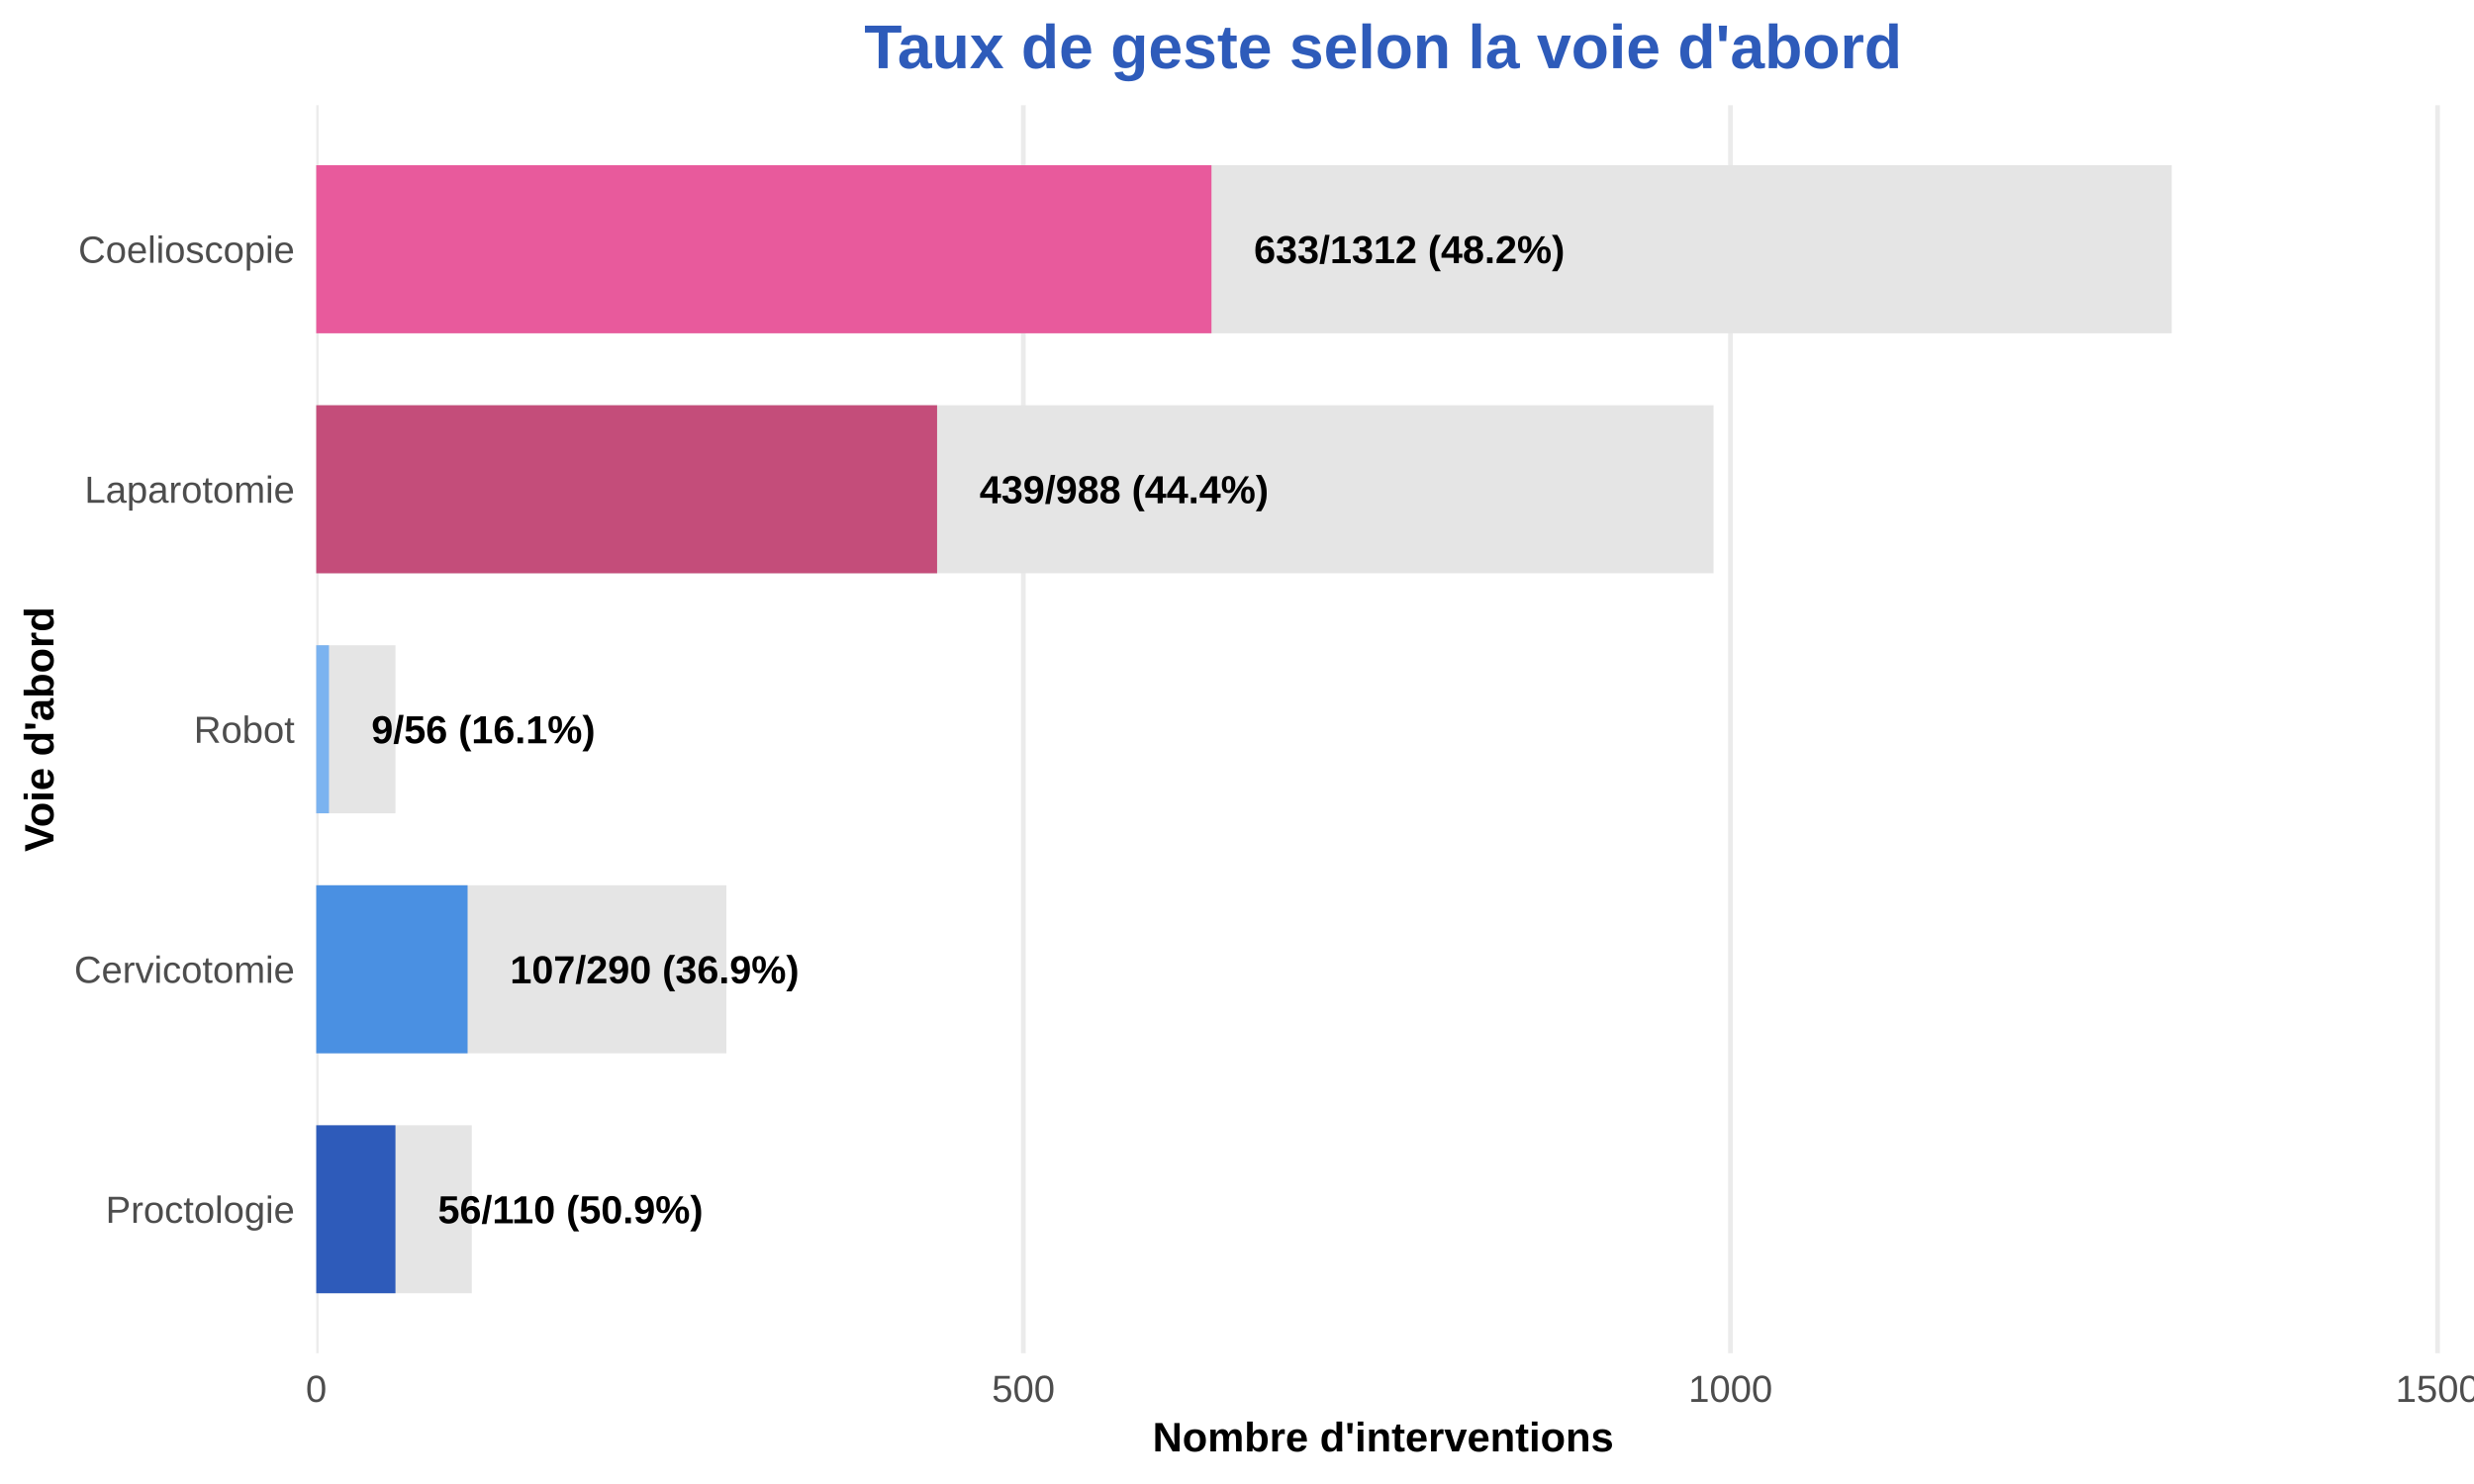
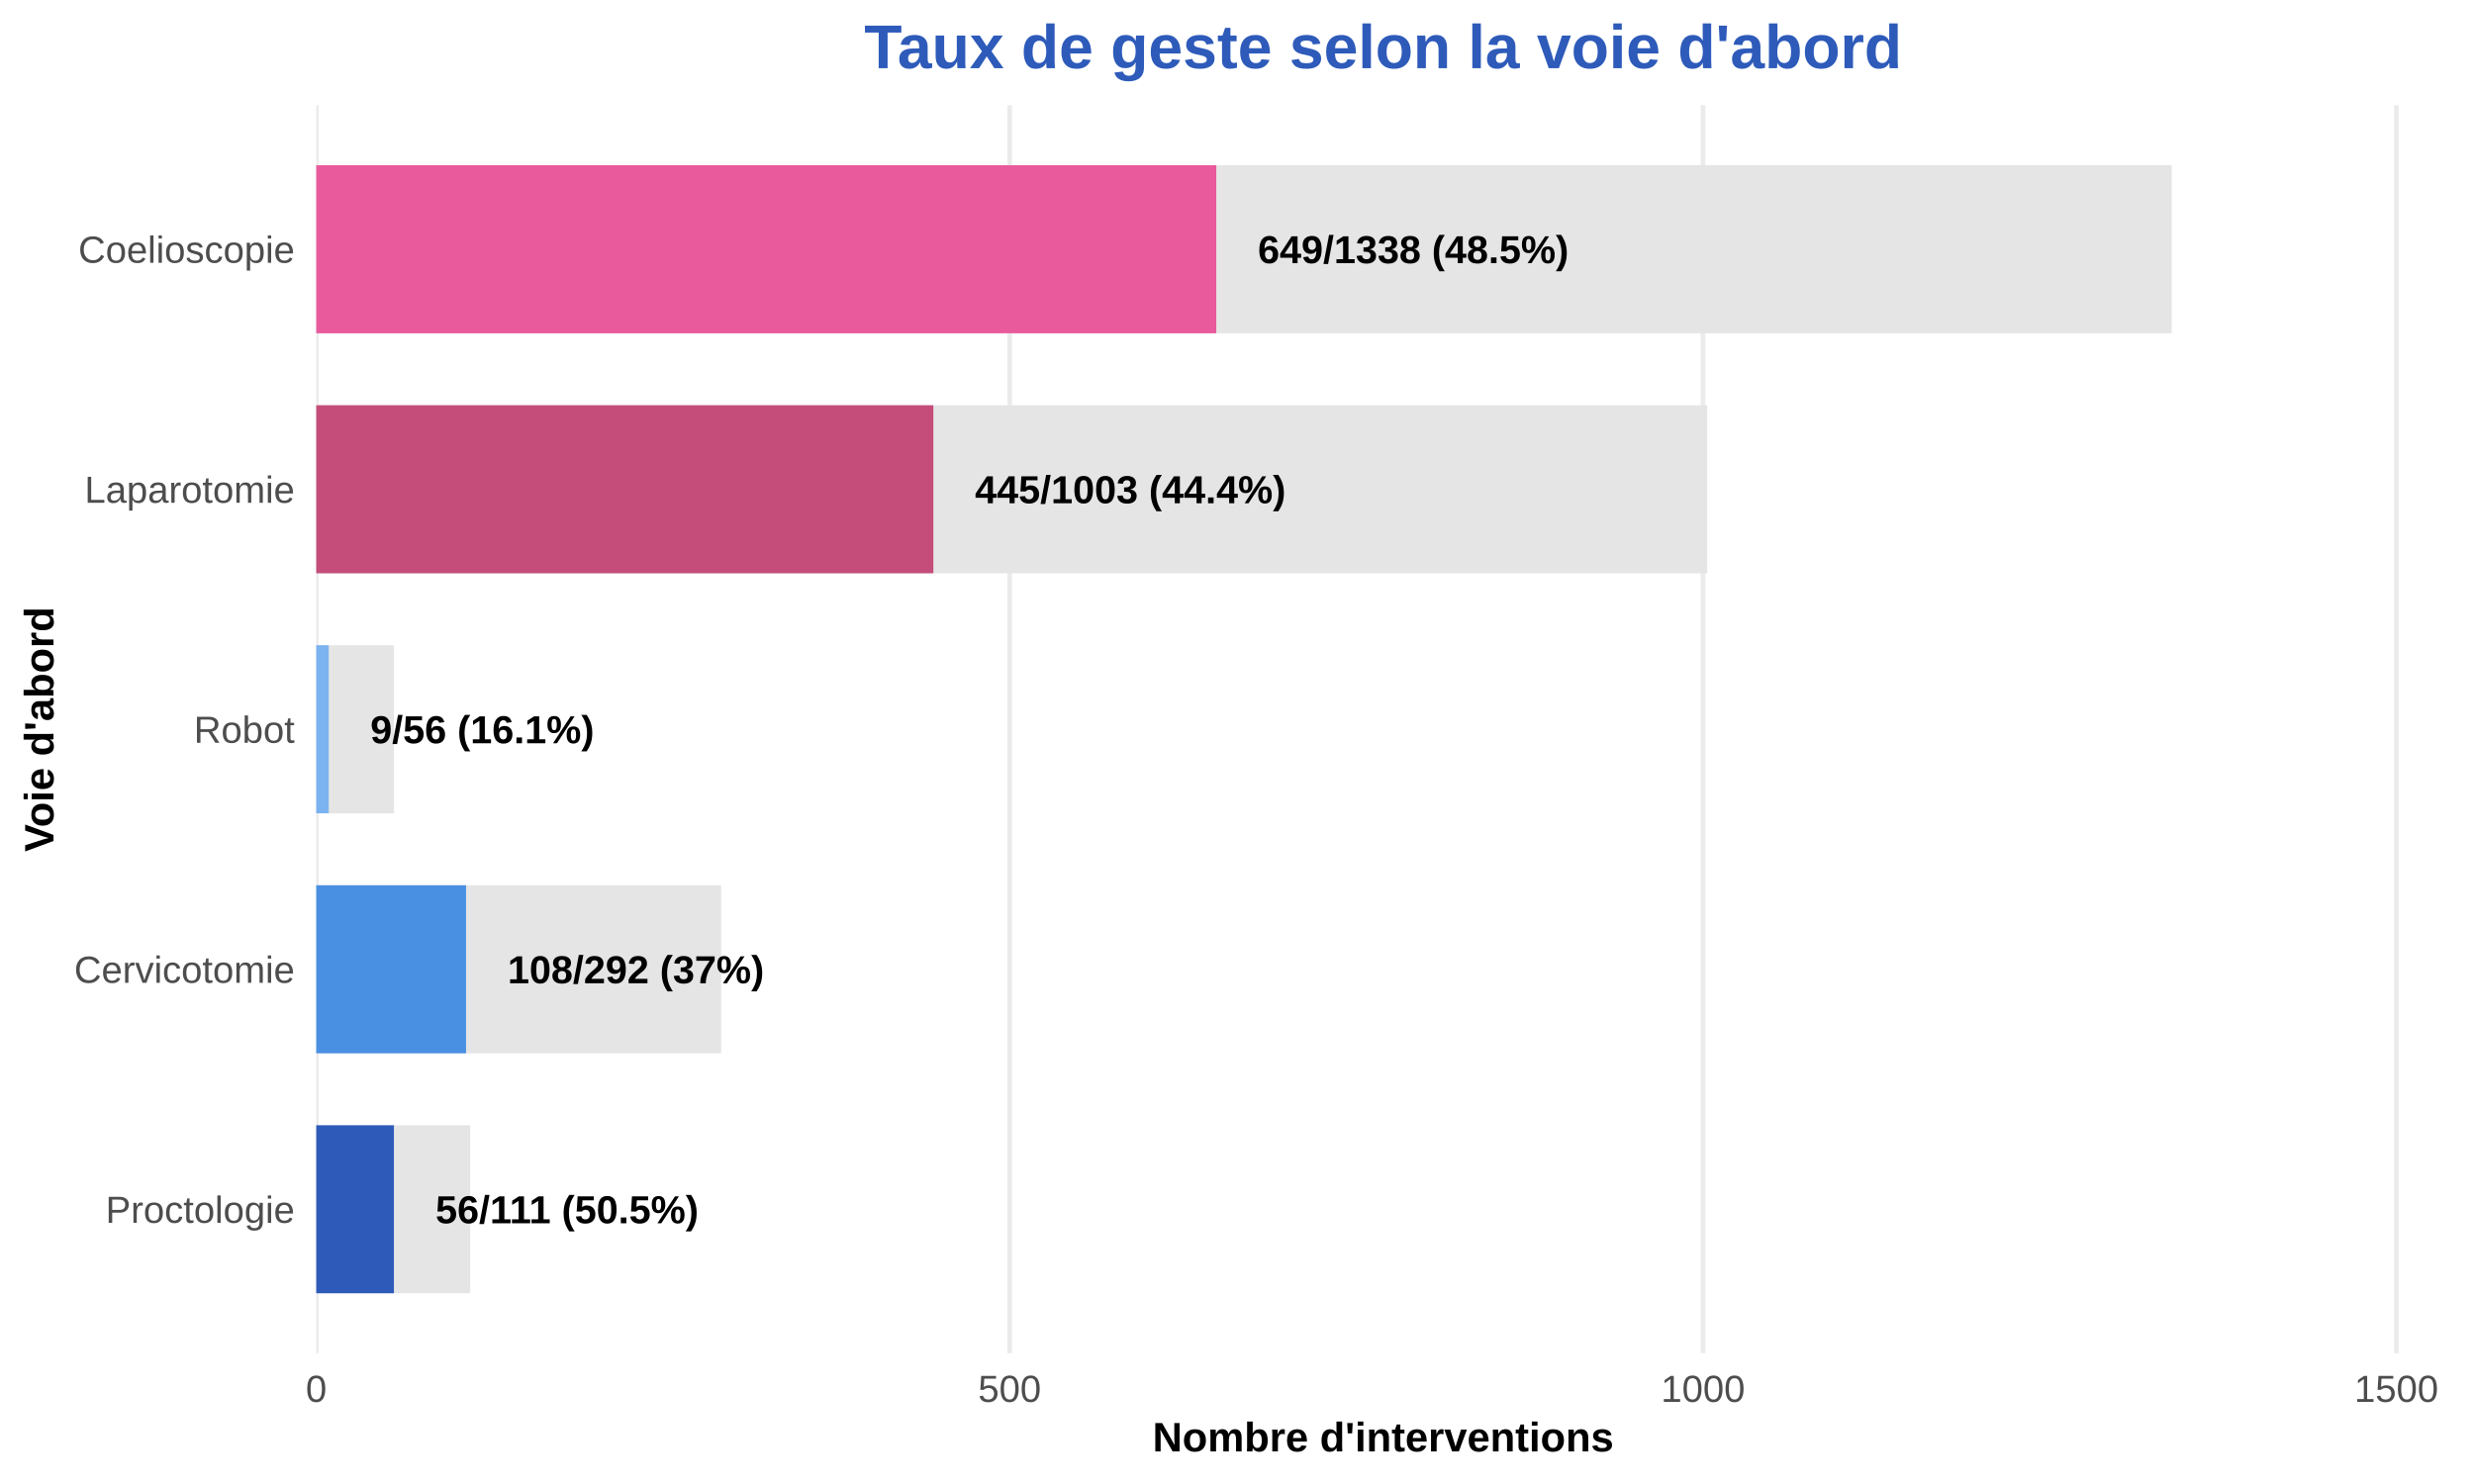
<svg xmlns="http://www.w3.org/2000/svg" width="720.00pt" height="432.00pt" viewBox="0 0 720.00 432.00">
  <g class="svglite">
    <defs>
      <style type="text/css">
    .svglite line, .svglite polyline, .svglite polygon, .svglite path, .svglite rect, .svglite circle {
      fill: none;
      stroke: #000000;
      stroke-linecap: round;
      stroke-linejoin: round;
      stroke-miterlimit: 10.00;
    }
    .svglite text {
      white-space: pre;
    }
    .svglite g.glyphgroup path {
      fill: inherit;
      stroke: none;
    }
  </style>
    </defs>
    <rect width="100%" height="100%" style="stroke: none; fill: #FFFFFF;" />
    <defs>
      <clipPath id="cpMC4wMHw3MjAuMDB8MC4wMHw0MzIuMDA=">
        <rect x="0.00" y="0.00" width="720.00" height="432.00" />
      </clipPath>
    </defs>
    <g clip-path="url(#cpMC4wMHw3MjAuMDB8MC4wMHw0MzIuMDA=)">
      <rect x="-0" y="0" width="720.00" height="432.00" style="stroke-width: 1.36; stroke: none; fill: #FFFFFF;" />
    </g>
    <defs>
      <clipPath id="cpOTIuMDR8NzEzLjAzfDMwLjYzfDM5My45NQ==">
        <rect x="92.04" y="30.63" width="620.98" height="363.32" />
      </clipPath>
    </defs>
    <g clip-path="url(#cpOTIuMDR8NzEzLjAzfDMwLjYzfDM5My45NQ==)">
      <rect x="92.04" y="30.63" width="620.98" height="363.32" style="stroke-width: 1.36; stroke: none; fill: #FFFFFF;" />
      <polyline points="92.04,393.95 92.04,30.63 " style="stroke-width: 1.36; stroke: #EBEBEB; stroke-linecap: butt;" />
-       <polyline points="297.83,393.95 297.83,30.63 " style="stroke-width: 1.36; stroke: #EBEBEB; stroke-linecap: butt;" />
-       <polyline points="503.62,393.95 503.62,30.63 " style="stroke-width: 1.36; stroke: #EBEBEB; stroke-linecap: butt;" />
-       <polyline points="709.40,393.95 709.40,30.63 " style="stroke-width: 1.36; stroke: #EBEBEB; stroke-linecap: butt;" />
-       <rect x="92.04" y="257.71" width="119.36" height="48.91" style="stroke-width: 1.07; stroke: none; stroke-linecap: butt; stroke-linejoin: miter; fill: #E5E5E5;" />
-       <rect x="92.04" y="48.10" width="539.99" height="48.91" style="stroke-width: 1.07; stroke: none; stroke-linecap: butt; stroke-linejoin: miter; fill: #E5E5E5;" />
-       <rect x="92.04" y="117.97" width="406.64" height="48.91" style="stroke-width: 1.07; stroke: none; stroke-linecap: butt; stroke-linejoin: miter; fill: #E5E5E5;" />
-       <rect x="92.04" y="327.57" width="45.27" height="48.91" style="stroke-width: 1.07; stroke: none; stroke-linecap: butt; stroke-linejoin: miter; fill: #E5E5E5;" />
-       <rect x="92.04" y="187.84" width="23.05" height="48.91" style="stroke-width: 1.07; stroke: none; stroke-linecap: butt; stroke-linejoin: miter; fill: #E5E5E5;" />
-       <rect x="92.04" y="257.71" width="44.04" height="48.91" style="stroke-width: 1.07; stroke: none; stroke-linecap: butt; stroke-linejoin: miter; fill: #4A90E2;" />
-       <rect x="92.04" y="48.10" width="260.53" height="48.91" style="stroke-width: 1.07; stroke: none; stroke-linecap: butt; stroke-linejoin: miter; fill: #E85A9C;" />
-       <rect x="92.04" y="117.97" width="180.68" height="48.91" style="stroke-width: 1.07; stroke: none; stroke-linecap: butt; stroke-linejoin: miter; fill: #C44D7A;" />
-       <rect x="92.04" y="327.57" width="23.05" height="48.91" style="stroke-width: 1.07; stroke: none; stroke-linecap: butt; stroke-linejoin: miter; fill: #2E5BBA;" />
-       <rect x="92.04" y="187.84" width="3.70" height="48.91" style="stroke-width: 1.07; stroke: none; stroke-linecap: butt; stroke-linejoin: miter; fill: #7BB3F0;" />
-       <text x="148.43" y="286.23" style="font-size: 11.38px; font-weight: bold; font-family: &quot;Arial&quot;;" textLength="84.09px" lengthAdjust="spacingAndGlyphs">107/290 (36.9%)</text>
-       <text x="364.92" y="76.62" style="font-size: 11.38px; font-weight: bold; font-family: &quot;Arial&quot;;" textLength="90.42px" lengthAdjust="spacingAndGlyphs">633/1312 (48.2%)</text>
-       <text x="285.07" y="146.49" style="font-size: 11.38px; font-weight: bold; font-family: &quot;Arial&quot;;" textLength="84.09px" lengthAdjust="spacingAndGlyphs">439/988 (44.4%)</text>
-       <text x="127.44" y="356.10" style="font-size: 11.38px; font-weight: bold; font-family: &quot;Arial&quot;;" textLength="77.14px" lengthAdjust="spacingAndGlyphs">56/110 (50.9%)</text>
-       <text x="108.09" y="216.36" style="font-size: 11.38px; font-weight: bold; font-family: &quot;Arial&quot;;" textLength="65.11px" lengthAdjust="spacingAndGlyphs">9/56 (16.1%)</text>
+       <polyline points="293.83,393.95 293.83,30.63 " style="stroke-width: 1.36; stroke: #EBEBEB; stroke-linecap: butt;" />
+       <polyline points="495.62,393.95 495.62,30.63 " style="stroke-width: 1.36; stroke: #EBEBEB; stroke-linecap: butt;" />
+       <polyline points="697.41,393.95 697.41,30.63 " style="stroke-width: 1.36; stroke: #EBEBEB; stroke-linecap: butt;" />
+       <rect x="92.04" y="257.71" width="117.84" height="48.91" style="stroke-width: 1.36; stroke: none; stroke-linecap: butt; stroke-linejoin: miter; fill: #E5E5E5;" />
+       <rect x="92.04" y="48.10" width="539.99" height="48.91" style="stroke-width: 1.36; stroke: none; stroke-linecap: butt; stroke-linejoin: miter; fill: #E5E5E5;" />
+       <rect x="92.04" y="117.97" width="404.79" height="48.91" style="stroke-width: 1.36; stroke: none; stroke-linecap: butt; stroke-linejoin: miter; fill: #E5E5E5;" />
+       <rect x="92.04" y="327.57" width="44.80" height="48.91" style="stroke-width: 1.36; stroke: none; stroke-linecap: butt; stroke-linejoin: miter; fill: #E5E5E5;" />
+       <rect x="92.04" y="187.84" width="22.60" height="48.91" style="stroke-width: 1.36; stroke: none; stroke-linecap: butt; stroke-linejoin: miter; fill: #E5E5E5;" />
+       <rect x="92.04" y="257.71" width="43.59" height="48.91" style="stroke-width: 1.36; stroke: none; stroke-linecap: butt; stroke-linejoin: miter; fill: #4A90E2;" />
+       <rect x="92.04" y="48.10" width="261.92" height="48.91" style="stroke-width: 1.36; stroke: none; stroke-linecap: butt; stroke-linejoin: miter; fill: #E85A9C;" />
+       <rect x="92.04" y="117.97" width="179.59" height="48.91" style="stroke-width: 1.36; stroke: none; stroke-linecap: butt; stroke-linejoin: miter; fill: #C44D7A;" />
+       <rect x="92.04" y="327.57" width="22.60" height="48.91" style="stroke-width: 1.36; stroke: none; stroke-linecap: butt; stroke-linejoin: miter; fill: #2E5BBA;" />
+       <rect x="92.04" y="187.84" width="3.63" height="48.91" style="stroke-width: 1.36; stroke: none; stroke-linecap: butt; stroke-linejoin: miter; fill: #7BB3F0;" />
+       <text x="147.74" y="286.23" style="font-size: 11.38px; font-weight: bold; font-family: &quot;Arial&quot;;" textLength="74.61px" lengthAdjust="spacingAndGlyphs">108/292 (37%)</text>
+       <text x="366.07" y="76.62" style="font-size: 11.38px; font-weight: bold; font-family: &quot;Arial&quot;;" textLength="90.42px" lengthAdjust="spacingAndGlyphs">649/1338 (48.5%)</text>
+       <text x="283.74" y="146.49" style="font-size: 11.38px; font-weight: bold; font-family: &quot;Arial&quot;;" textLength="90.42px" lengthAdjust="spacingAndGlyphs">445/1003 (44.4%)</text>
+       <text x="126.75" y="356.10" style="font-size: 11.38px; font-weight: bold; font-family: &quot;Arial&quot;;" textLength="76.52px" lengthAdjust="spacingAndGlyphs">56/111 (50.5%)</text>
+       <text x="107.78" y="216.36" style="font-size: 11.38px; font-weight: bold; font-family: &quot;Arial&quot;;" textLength="65.11px" lengthAdjust="spacingAndGlyphs">9/56 (16.1%)</text>
    </g>
    <g clip-path="url(#cpMC4wMHw3MjAuMDB8MC4wMHw0MzIuMDA=)">
      <text x="85.77" y="355.97" text-anchor="end" style="font-size: 11.00px;fill: #4D4D4D; font-family: &quot;Arial&quot;;" textLength="55.06px" lengthAdjust="spacingAndGlyphs">Proctologie</text>
      <text x="85.77" y="286.10" text-anchor="end" style="font-size: 11.00px;fill: #4D4D4D; font-family: &quot;Arial&quot;;" textLength="64.19px" lengthAdjust="spacingAndGlyphs">Cervicotomie</text>
      <text x="85.77" y="216.23" text-anchor="end" style="font-size: 11.00px;fill: #4D4D4D; font-family: &quot;Arial&quot;;" textLength="29.38px" lengthAdjust="spacingAndGlyphs">Robot</text>
      <text x="85.77" y="146.36" text-anchor="end" style="font-size: 11.00px;fill: #4D4D4D; font-family: &quot;Arial&quot;;" textLength="61.19px" lengthAdjust="spacingAndGlyphs">Laparotomie</text>
      <text x="85.77" y="76.49" text-anchor="end" style="font-size: 11.00px;fill: #4D4D4D; font-family: &quot;Arial&quot;;" textLength="63.00px" lengthAdjust="spacingAndGlyphs">Coelioscopie</text>
      <text x="92.04" y="408.10" text-anchor="middle" style="font-size: 11.00px;fill: #4D4D4D; font-family: &quot;Arial&quot;;" textLength="6.12px" lengthAdjust="spacingAndGlyphs">0</text>
-       <text x="297.83" y="408.10" text-anchor="middle" style="font-size: 11.00px;fill: #4D4D4D; font-family: &quot;Arial&quot;;" textLength="18.38px" lengthAdjust="spacingAndGlyphs">500</text>
-       <text x="503.62" y="408.10" text-anchor="middle" style="font-size: 11.00px;fill: #4D4D4D; font-family: &quot;Arial&quot;;" textLength="24.50px" lengthAdjust="spacingAndGlyphs">1000</text>
-       <text x="709.40" y="408.10" text-anchor="middle" style="font-size: 11.00px;fill: #4D4D4D; font-family: &quot;Arial&quot;;" textLength="24.50px" lengthAdjust="spacingAndGlyphs">1500</text>
+       <text x="293.83" y="408.10" text-anchor="middle" style="font-size: 11.00px;fill: #4D4D4D; font-family: &quot;Arial&quot;;" textLength="18.38px" lengthAdjust="spacingAndGlyphs">500</text>
+       <text x="495.62" y="408.10" text-anchor="middle" style="font-size: 11.00px;fill: #4D4D4D; font-family: &quot;Arial&quot;;" textLength="24.50px" lengthAdjust="spacingAndGlyphs">1000</text>
+       <text x="697.41" y="408.10" text-anchor="middle" style="font-size: 11.00px;fill: #4D4D4D; font-family: &quot;Arial&quot;;" textLength="24.50px" lengthAdjust="spacingAndGlyphs">1500</text>
      <text x="402.53" y="422.51" text-anchor="middle" style="font-size: 12.00px; font-weight: bold; font-family: &quot;Arial&quot;;" textLength="134.19px" lengthAdjust="spacingAndGlyphs">Nombre d'interventions</text>
      <text transform="translate(15.57,212.29) rotate(-90)" text-anchor="middle" style="font-size: 12.00px; font-weight: bold; font-family: &quot;Arial&quot;;" textLength="71.28px" lengthAdjust="spacingAndGlyphs">Voie d'abord</text>
      <text x="402.53" y="19.86" text-anchor="middle" style="font-size: 18.00px; font-weight: bold;fill: #2E5BBA; font-family: &quot;Arial&quot;;" textLength="302.14px" lengthAdjust="spacingAndGlyphs">Taux de geste selon la voie d'abord</text>
    </g>
  </g>
</svg>
